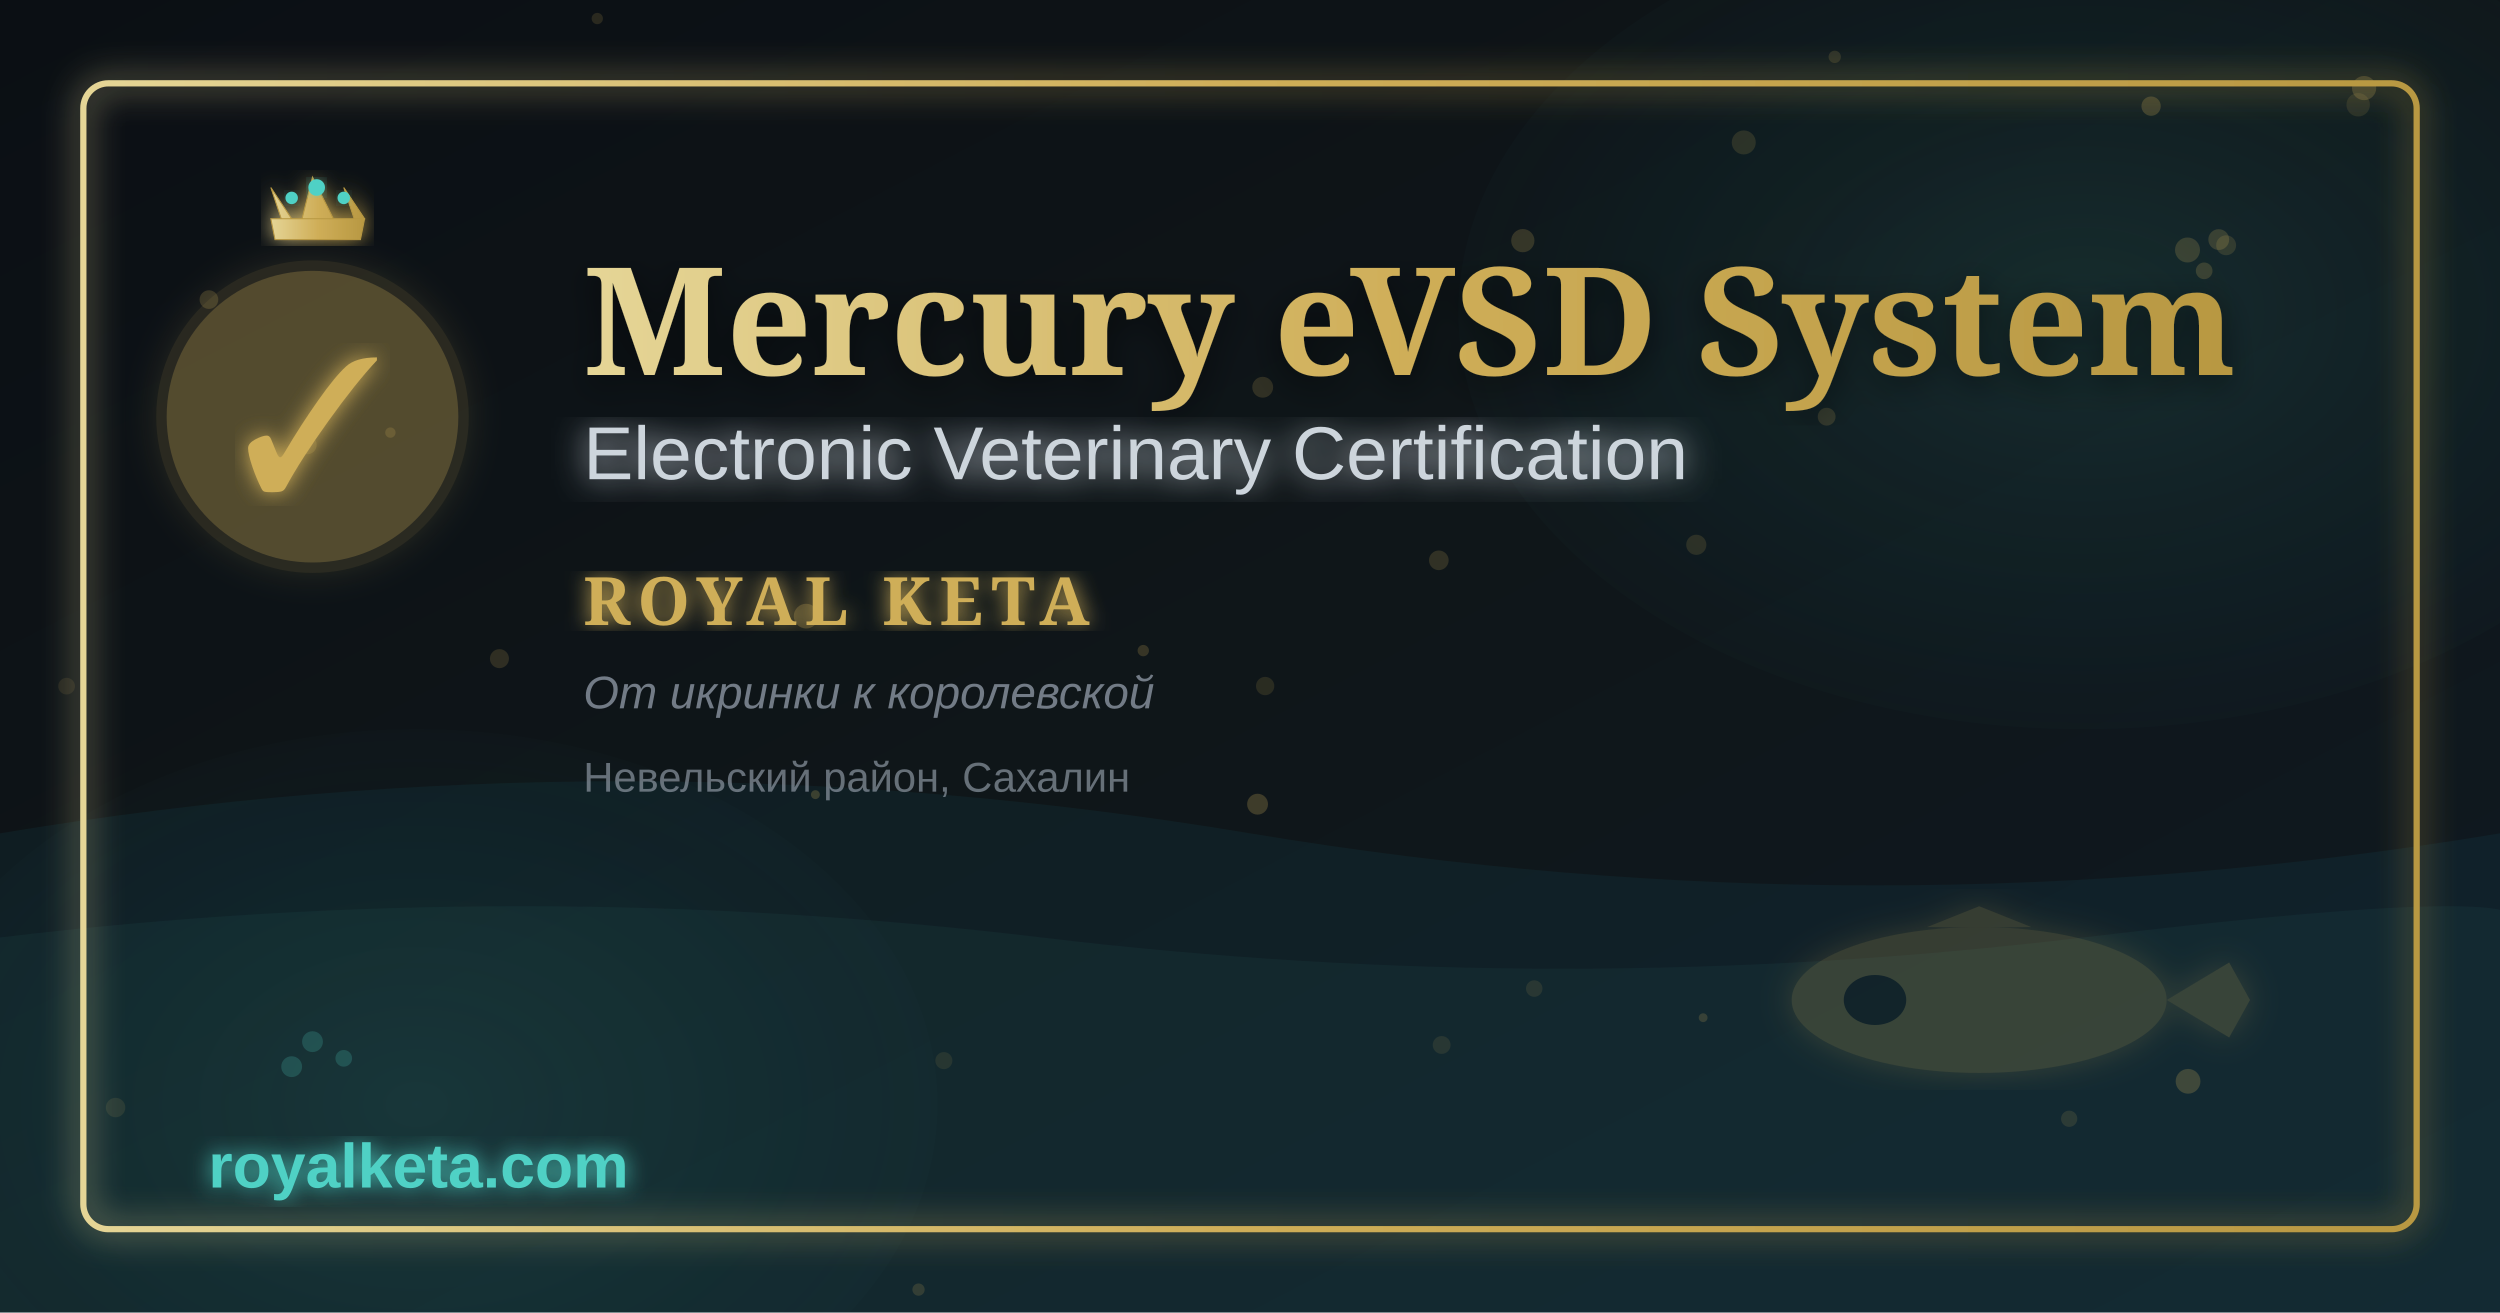
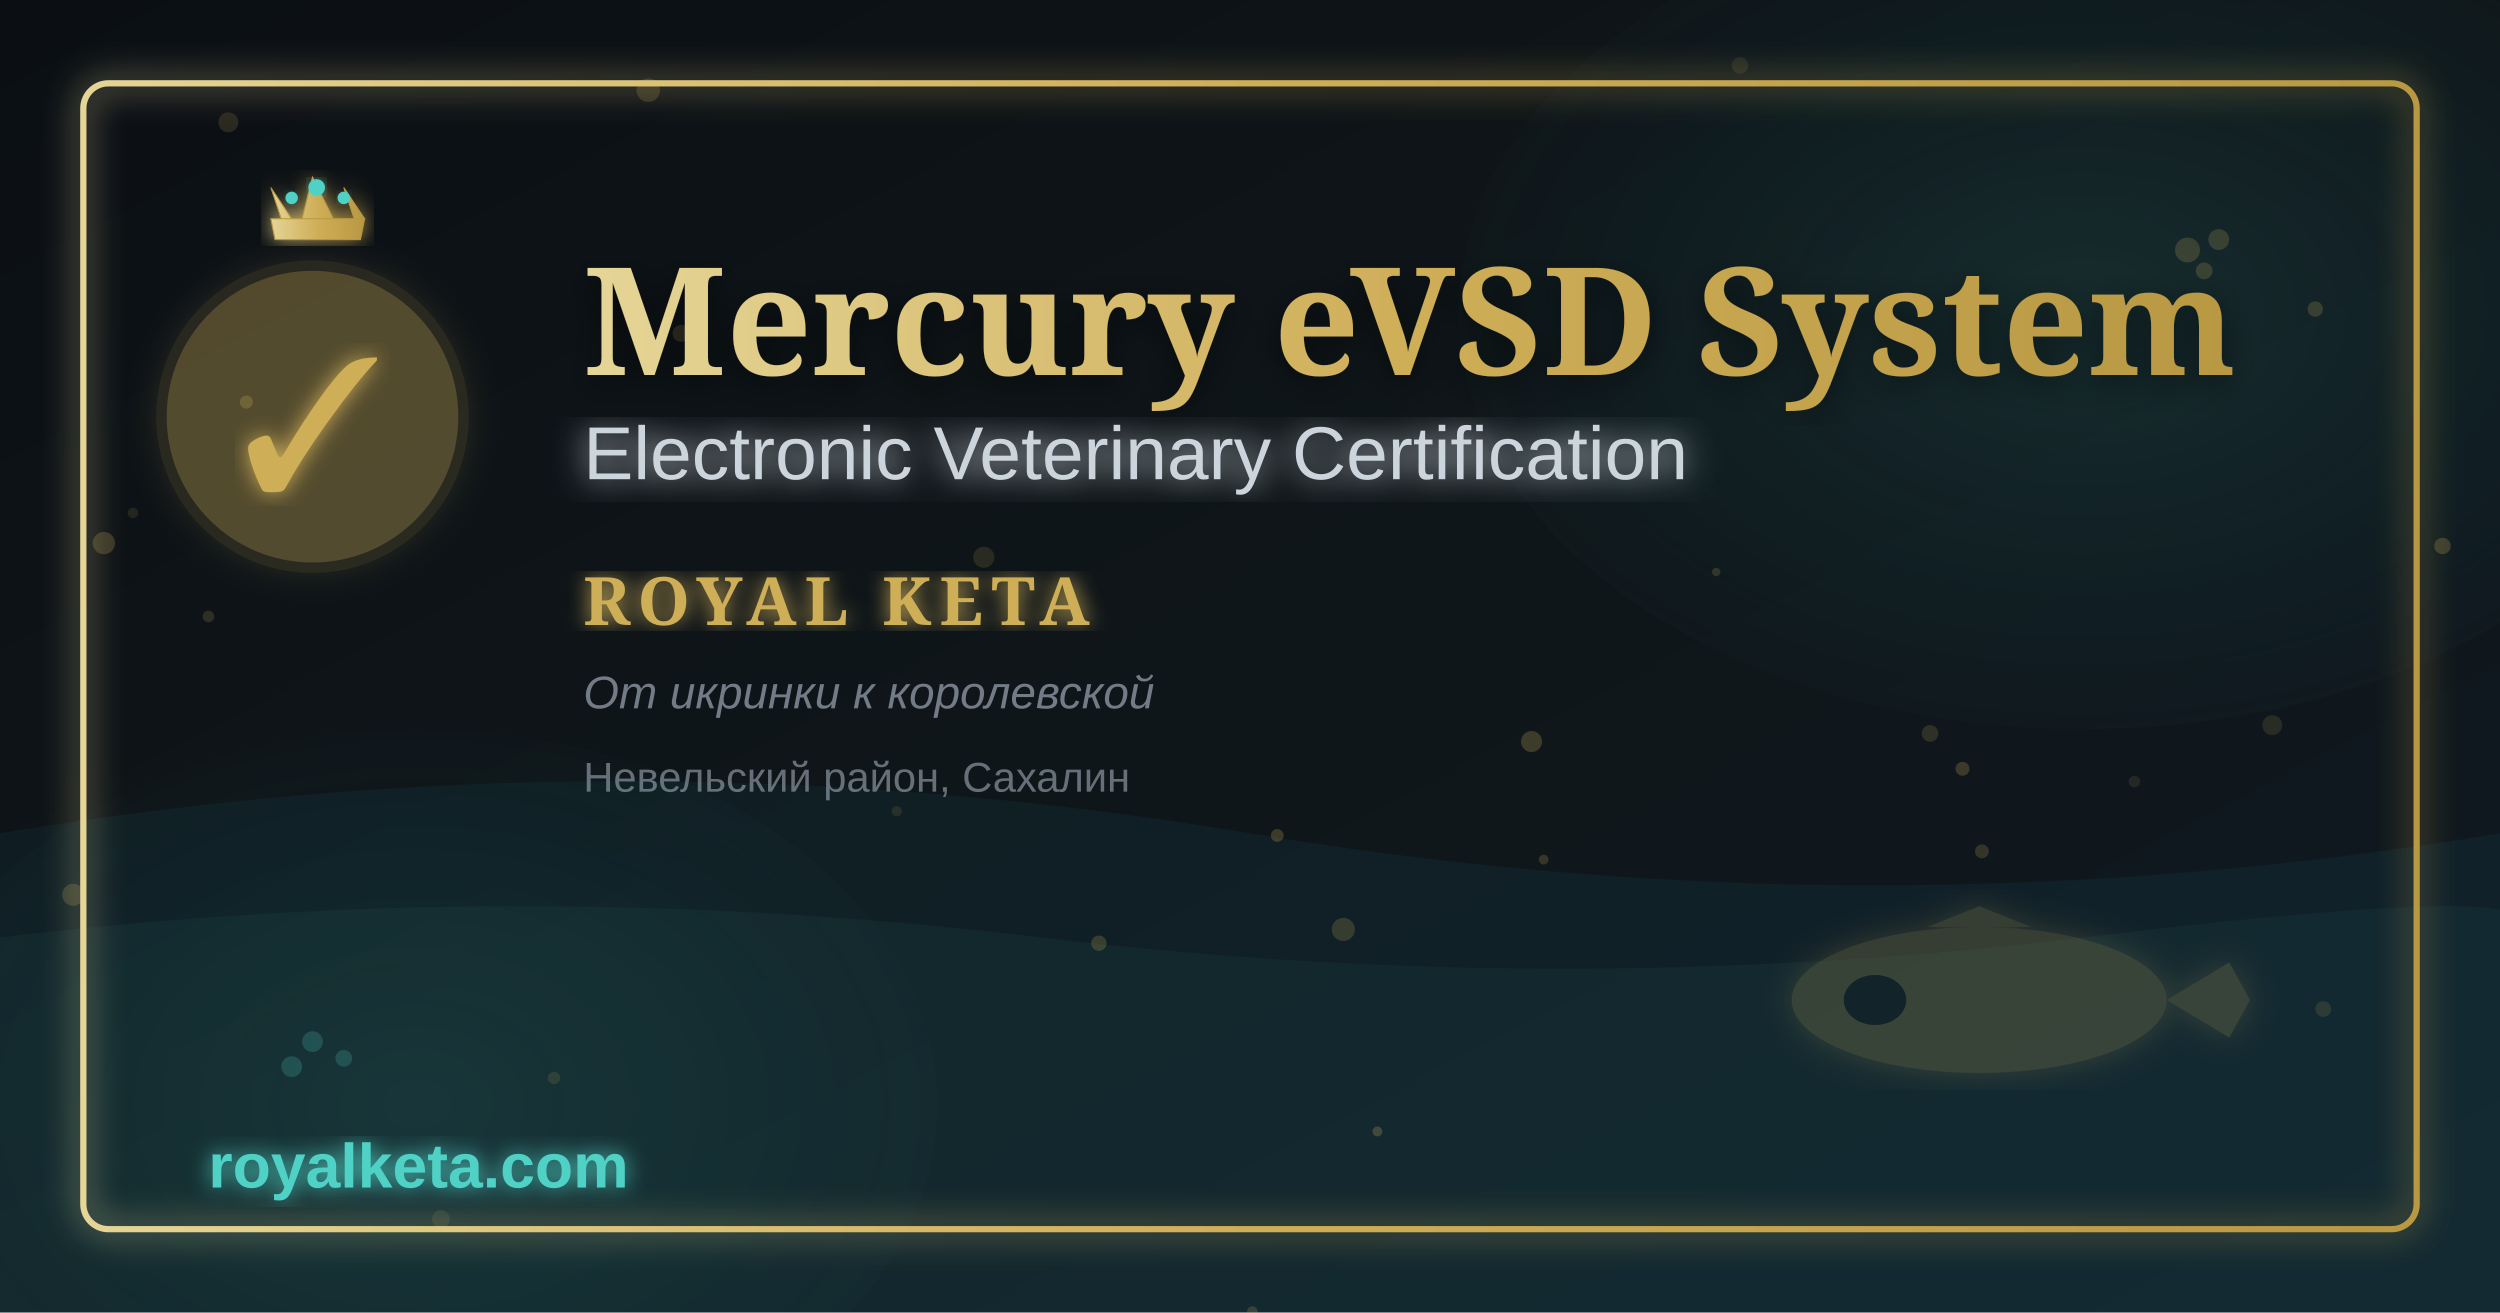
<svg xmlns="http://www.w3.org/2000/svg" width="1200" height="630">
  <defs>
    <linearGradient id="bgGradient" x1="0%" y1="0%" x2="100%" y2="100%">
      <stop offset="0%" style="stop-color:#0B0F14;stop-opacity:1" />
      <stop offset="50%" style="stop-color:#0F1619;stop-opacity:1" />
      <stop offset="100%" style="stop-color:#0F1922;stop-opacity:1" />
    </linearGradient>
    <linearGradient id="goldGradient" x1="0%" y1="0%" x2="100%" y2="0%">
      <stop offset="0%" style="stop-color:#E5D596;stop-opacity:1" />
      <stop offset="50%" style="stop-color:#CFAE58;stop-opacity:1" />
      <stop offset="100%" style="stop-color:#B89842;stop-opacity:1" />
    </linearGradient>
    <radialGradient id="oceanGradient" cx="50%" cy="50%" r="50%">
      <stop offset="0%" style="stop-color:#4FD1C5;stop-opacity:0.3" />
      <stop offset="100%" style="stop-color:#1E90A0;stop-opacity:0.05" />
    </radialGradient>
    <filter id="glow">
      <feGaussianBlur stdDeviation="5" result="coloredBlur" />
      <feMerge>
        <feMergeNode in="coloredBlur" />
        <feMergeNode in="SourceGraphic" />
      </feMerge>
    </filter>
    <filter id="softGlow">
      <feGaussianBlur stdDeviation="8" result="coloredBlur" />
      <feMerge>
        <feMergeNode in="coloredBlur" />
        <feMergeNode in="SourceGraphic" />
      </feMerge>
    </filter>
    <filter id="shadow">
      <feDropShadow dx="0" dy="4" stdDeviation="8" flood-color="#000000" flood-opacity="0.5" />
    </filter>
  </defs>
  <rect width="1200" height="630" fill="url(#bgGradient)" />
  <ellipse cx="1000" cy="150" rx="300" ry="200" fill="url(#oceanGradient)" opacity="0.4" />
  <ellipse cx="200" cy="530" rx="250" ry="180" fill="url(#oceanGradient)" opacity="0.3" />
  <path d="M 0 400 Q 300 350 600 400 T 1200 400 L 1200 630 L 0 630 Z" fill="#1E90A0" opacity="0.08" />
  <path d="M 0 450 Q 250 420 500 450 T 1000 450 T 1200 450 L 1200 630 L 0 630 Z" fill="#4FD1C5" opacity="0.05" />
-   <circle cx="817.509" cy="488.499" r="2.11" fill="#CFAE58" opacity="0.195" />
-   <circle cx="814.22" cy="261.507" r="4.846" fill="#CFAE58" opacity="0.149" />
-   <circle cx="730.954" cy="115.504" r="5.578" fill="#CFAE58" opacity="0.202" />
-   <circle cx="1068.544" cy="117.732" r="4.782" fill="#CFAE58" opacity="0.162" />
-   <circle cx="1032.529" cy="50.954" r="4.636" fill="#CFAE58" opacity="0.232" />
-   <circle cx="837.006" cy="68.37" r="5.763" fill="#CFAE58" opacity="0.151" />
-   <circle cx="239.734" cy="316.148" r="4.569" fill="#CFAE58" opacity="0.171" />
-   <circle cx="993.204" cy="537.001" r="3.894" fill="#CFAE58" opacity="0.139" />
-   <circle cx="1134.764" cy="42.272" r="5.811" fill="#CFAE58" opacity="0.224" />
-   <circle cx="880.677" cy="27.292" r="2.961" fill="#CFAE58" opacity="0.16" />
-   <circle cx="1131.923" cy="50.285" r="5.629" fill="#CFAE58" opacity="0.128" />
-   <circle cx="31.969" cy="329.359" r="4.002" fill="#CFAE58" opacity="0.107" />
-   <circle cx="690.634" cy="268.953" r="4.717" fill="#CFAE58" opacity="0.176" />
-   <circle cx="691.99" cy="501.592" r="4.286" fill="#CFAE58" opacity="0.111" />
-   <circle cx="607.269" cy="329.299" r="4.398" fill="#CFAE58" opacity="0.144" />
-   <circle cx="876.79" cy="200.013" r="4.286" fill="#CFAE58" opacity="0.177" />
-   <circle cx="1050.268" cy="519.026" r="5.947" fill="#CFAE58" opacity="0.231" />
-   <circle cx="391.389" cy="381.425" r="2.133" fill="#CFAE58" opacity="0.229" />
-   <circle cx="286.7" cy="8.9" r="2.714" fill="#CFAE58" opacity="0.155" />
-   <circle cx="453.05" cy="509.098" r="4.095" fill="#CFAE58" opacity="0.109" />
-   <circle cx="548.773" cy="312.29" r="2.725" fill="#CFAE58" opacity="0.208" />
-   <circle cx="736.434" cy="474.514" r="3.956" fill="#CFAE58" opacity="0.121" />
-   <circle cx="603.63" cy="386.006" r="5.013" fill="#CFAE58" opacity="0.248" />
-   <circle cx="147.472" cy="213.484" r="4.546" fill="#CFAE58" opacity="0.203" />
-   <circle cx="440.892" cy="619.011" r="2.946" fill="#CFAE58" opacity="0.171" />
-   <circle cx="100.289" cy="143.807" r="4.482" fill="#CFAE58" opacity="0.2" />
-   <circle cx="606.098" cy="185.881" r="5.004" fill="#CFAE58" opacity="0.181" />
-   <circle cx="386.951" cy="295.74" r="5.934" fill="#CFAE58" opacity="0.247" />
-   <circle cx="187.38" cy="207.649" r="2.488" fill="#CFAE58" opacity="0.189" />
-   <circle cx="55.478" cy="531.622" r="4.672" fill="#CFAE58" opacity="0.111" />
+   <circle cx="1172.41" cy="262.053" r="3.952" fill="#CFAE58" opacity="0.234" />
+   <circle cx="1090.688" cy="348.074" r="4.765" fill="#CFAE58" opacity="0.138" />
+   <circle cx="926.417" cy="352.052" r="3.991" fill="#CFAE58" opacity="0.174" />
+   <circle cx="661.157" cy="543.083" r="2.373" fill="#CFAE58" opacity="0.249" />
+   <circle cx="49.873" cy="260.69" r="5.361" fill="#CFAE58" opacity="0.224" />
+   <circle cx="527.462" cy="452.746" r="3.678" fill="#CFAE58" opacity="0.22" />
+   <circle cx="823.792" cy="274.528" r="2.002" fill="#CFAE58" opacity="0.184" />
+   <circle cx="951.317" cy="408.655" r="3.325" fill="#CFAE58" opacity="0.198" />
+   <circle cx="35.135" cy="429.497" r="5.291" fill="#CFAE58" opacity="0.206" />
+   <circle cx="942.007" cy="369.017" r="3.34" fill="#CFAE58" opacity="0.232" />
+   <circle cx="601.132" cy="629.578" r="2.55" fill="#CFAE58" opacity="0.2" />
+   <circle cx="1024.481" cy="375.154" r="2.772" fill="#CFAE58" opacity="0.11" />
+   <circle cx="100.06" cy="295.9" r="2.787" fill="#CFAE58" opacity="0.173" />
+   <circle cx="63.806" cy="246.189" r="2.535" fill="#CFAE58" opacity="0.124" />
+   <circle cx="644.795" cy="446.119" r="5.55" fill="#CFAE58" opacity="0.197" />
+   <circle cx="430.413" cy="389.411" r="2.438" fill="#CFAE58" opacity="0.122" />
+   <circle cx="109.599" cy="58.719" r="4.793" fill="#CFAE58" opacity="0.155" />
+   <circle cx="118.253" cy="192.978" r="3.147" fill="#CFAE58" opacity="0.235" />
+   <circle cx="311.157" cy="43.269" r="5.653" fill="#CFAE58" opacity="0.185" />
+   <circle cx="835.167" cy="31.456" r="3.952" fill="#CFAE58" opacity="0.111" />
+   <circle cx="740.977" cy="412.603" r="2.346" fill="#CFAE58" opacity="0.207" />
+   <circle cx="735.142" cy="355.946" r="5.063" fill="#CFAE58" opacity="0.239" />
+   <circle cx="1115.179" cy="484.331" r="3.806" fill="#CFAE58" opacity="0.131" />
+   <circle cx="326.889" cy="160.013" r="4.064" fill="#CFAE58" opacity="0.202" />
+   <circle cx="211.639" cy="585.179" r="4.288" fill="#CFAE58" opacity="0.117" />
+   <circle cx="613.093" cy="401.016" r="3.067" fill="#CFAE58" opacity="0.237" />
+   <circle cx="265.915" cy="517.427" r="2.974" fill="#CFAE58" opacity="0.13" />
+   <circle cx="1111.327" cy="148.347" r="3.679" fill="#CFAE58" opacity="0.207" />
+   <circle cx="472.217" cy="267.492" r="5.069" fill="#CFAE58" opacity="0.144" />
+   <circle cx="1013.618" cy="174.39" r="2.135" fill="#CFAE58" opacity="0.199" />
  <rect x="40" y="40" width="1120" height="550" fill="none" stroke="url(#goldGradient)" stroke-width="3" rx="12" filter="url(#softGlow)" />
  <circle cx="150" cy="200" r="75" fill="#CFAE58" opacity="0.15" filter="url(#softGlow)" />
  <circle cx="150" cy="200" r="70" fill="#CFAE58" opacity="0.25" />
  <text x="150" y="235" font-size="90" text-anchor="middle" fill="#CFAE58" filter="url(#glow)">✓</text>
  <g transform="translate(100, 70)">
    <path d="M 30 20 L 40 35 L 35 35 Z M 50 15 L 60 35 L 45 35 Z M 65 20 L 75 35 L 70 35 Z M 30 35 L 75 35 L 73 45 L 32 45 Z" fill="url(#goldGradient)" filter="url(#glow)" stroke="#B89842" stroke-width="0.5" />
    <circle cx="40" cy="25" r="3" fill="#4FD1C5" filter="url(#glow)" />
    <circle cx="52" cy="20" r="4" fill="#4FD1C5" filter="url(#glow)" />
    <circle cx="65" cy="25" r="3" fill="#4FD1C5" filter="url(#glow)" />
  </g>
  <text x="280" y="180" font-family="Georgia, serif" font-size="72" font-weight="bold" fill="url(#goldGradient)" filter="url(#shadow)">Mercury eVSD System</text>
  <text x="280" y="230" font-family="Arial, sans-serif" font-size="36" fill="#D6DEE6" opacity="0.95" filter="url(#softGlow)">Electronic Veterinary Certification</text>
  <text x="280" y="300" font-family="Georgia, serif" font-size="32" font-weight="bold" fill="#CFAE58" letter-spacing="4" filter="url(#glow)">ROYAL KETA</text>
  <text x="280" y="340" font-family="Arial, sans-serif" font-size="22" font-style="italic" fill="#8B95A1" opacity="0.8">От икринки к королевской</text>
  <text x="280" y="380" font-family="Arial, sans-serif" font-size="20" fill="#8B95A1" opacity="0.7">Невельский район, Сахалин</text>
  <text x="100" y="570" font-family="Arial, sans-serif" font-size="30" font-weight="bold" fill="#4FD1C5" filter="url(#glow)">royalketa.com</text>
  <g transform="translate(950, 480)" opacity="0.2" filter="url(#softGlow)">
    <ellipse cx="0" cy="0" rx="90" ry="35" fill="#CFAE58" />
    <path d="M 90 0 L 120 -18 L 130 0 L 120 18 Z" fill="#CFAE58" />
    <path d="M -25 -35 L 0 -45 L 25 -35 Z" fill="#CFAE58" />
    <ellipse cx="-50" cy="0" rx="15" ry="12" fill="#0B0F14" />
  </g>
  <g opacity="0.2">
    <circle cx="1050" cy="120" r="6" fill="#CFAE58" />
    <circle cx="1065" cy="115" r="5" fill="#CFAE58" />
    <circle cx="1058" cy="130" r="4" fill="#CFAE58" />
    <circle cx="150" cy="500" r="5" fill="#4FD1C5" />
    <circle cx="165" cy="508" r="4" fill="#4FD1C5" />
    <circle cx="140" cy="512" r="5" fill="#4FD1C5" />
  </g>
</svg>
